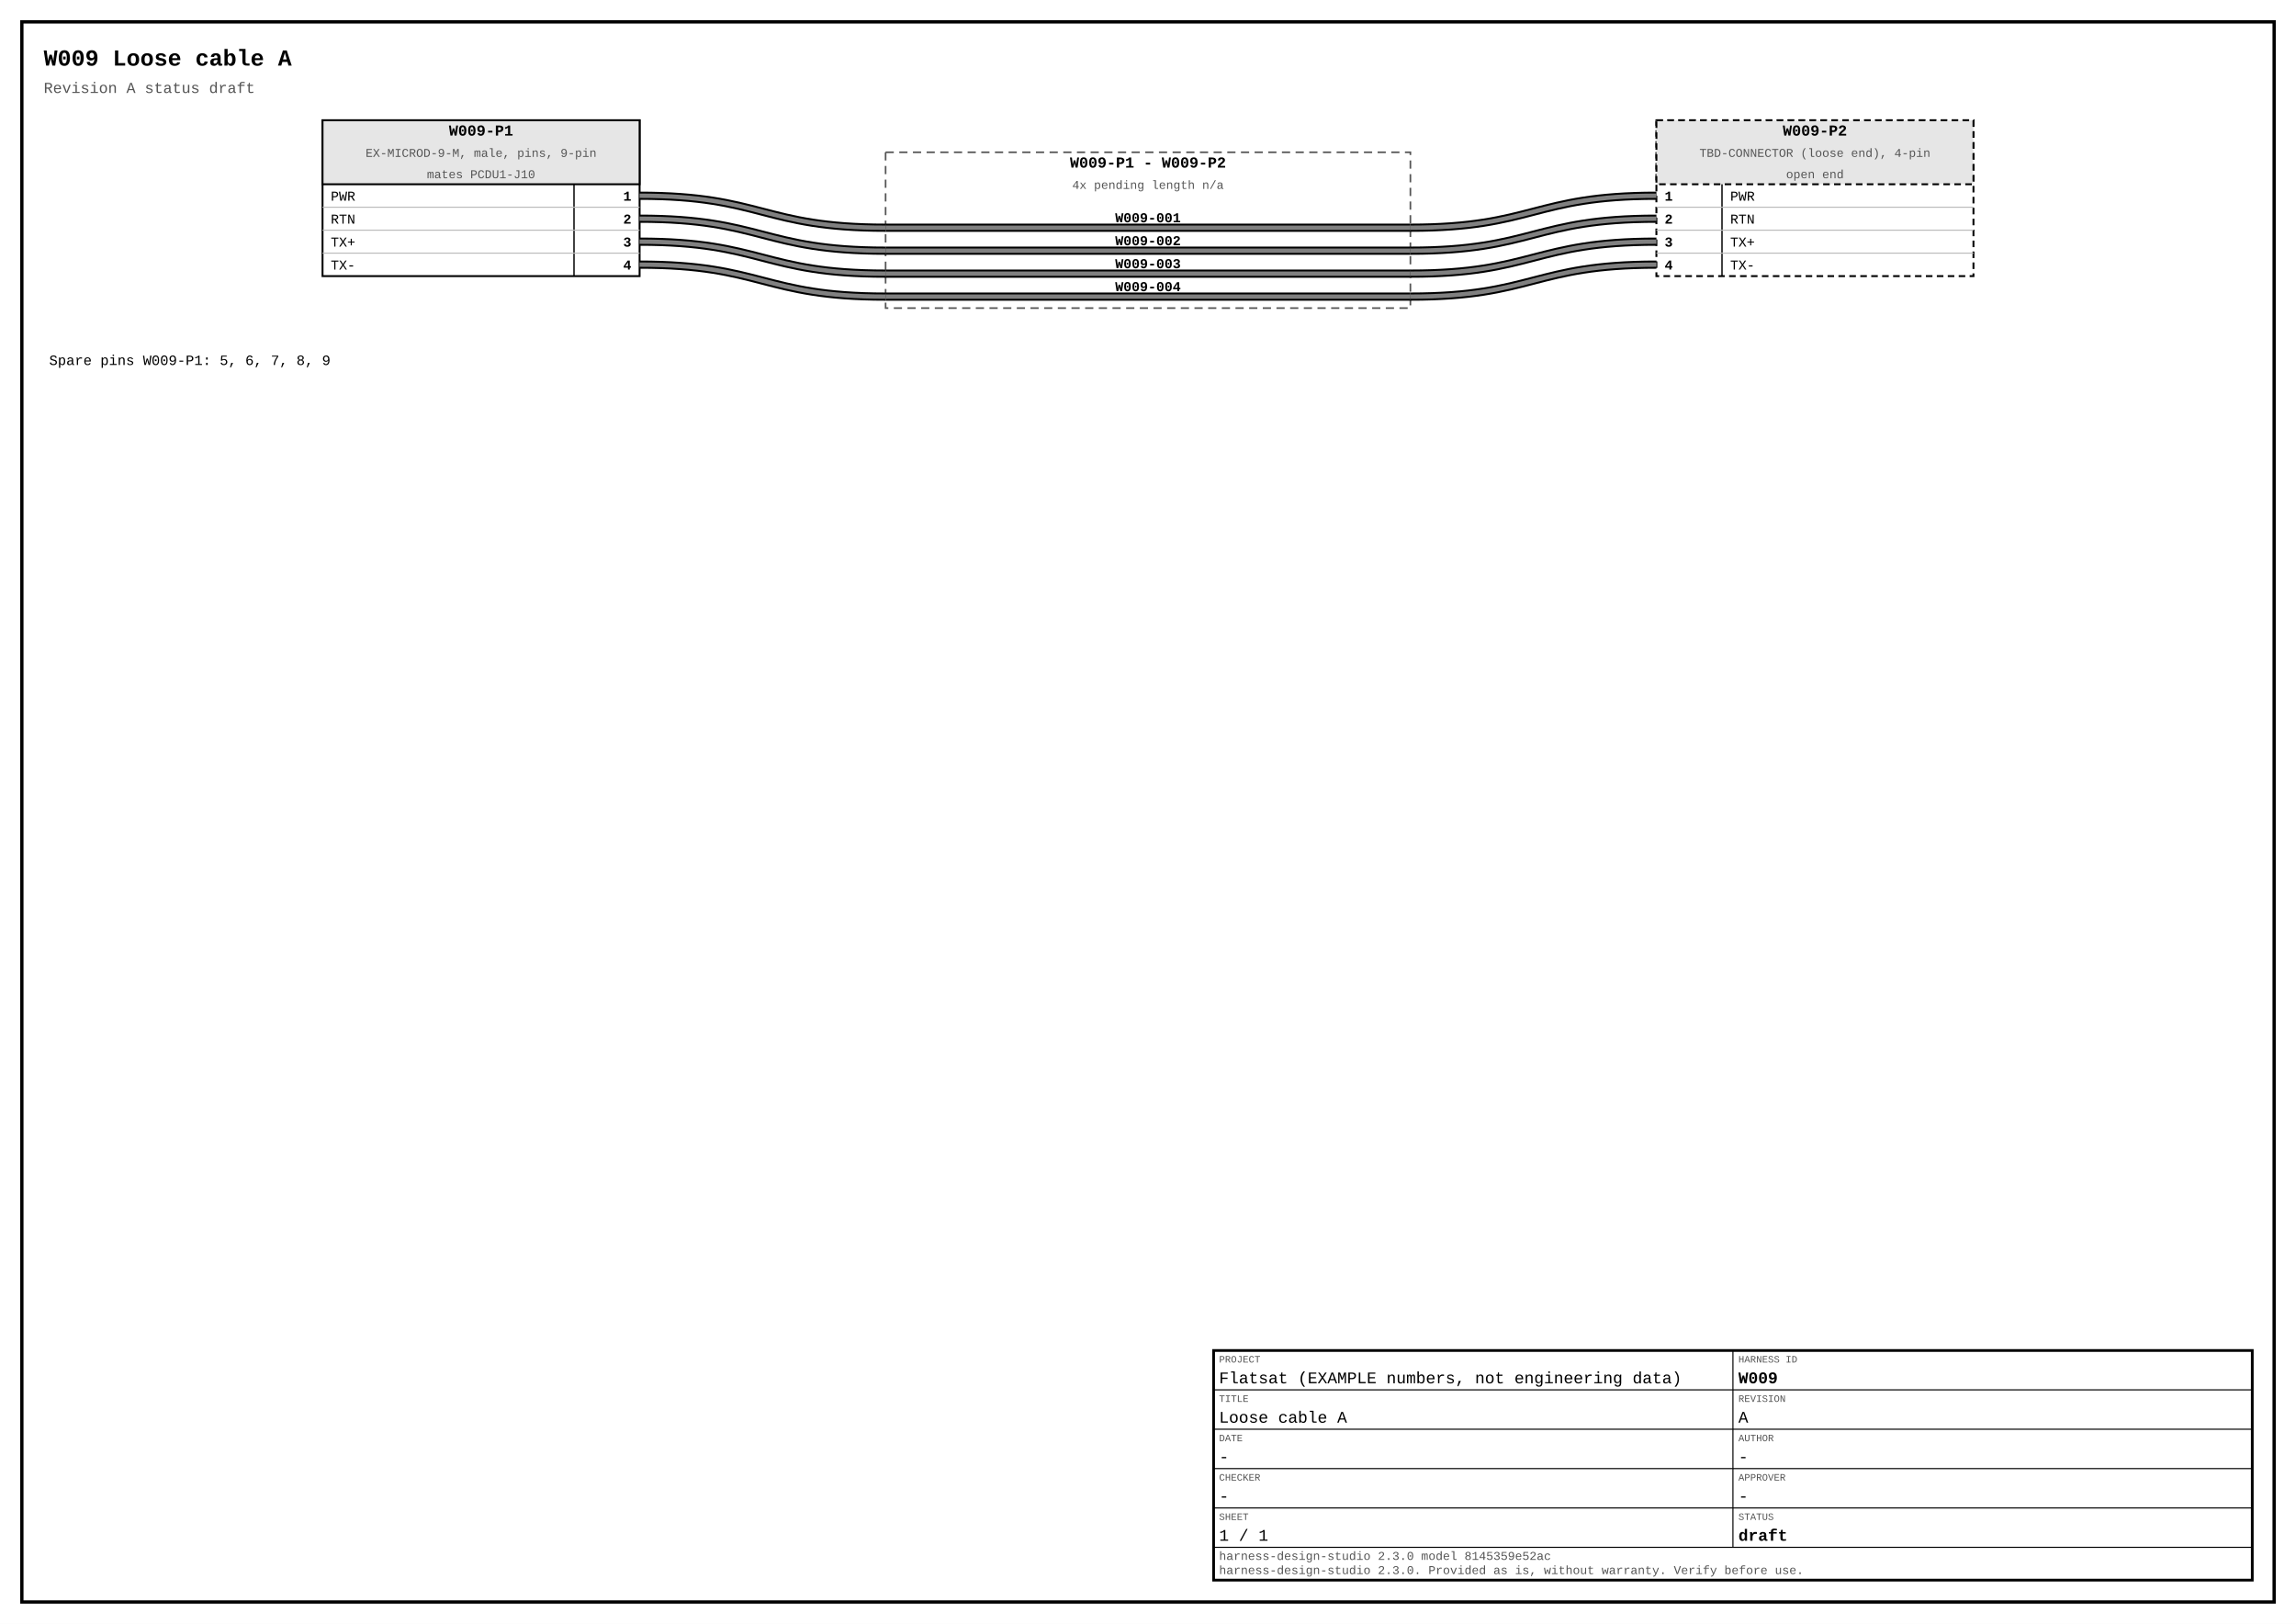
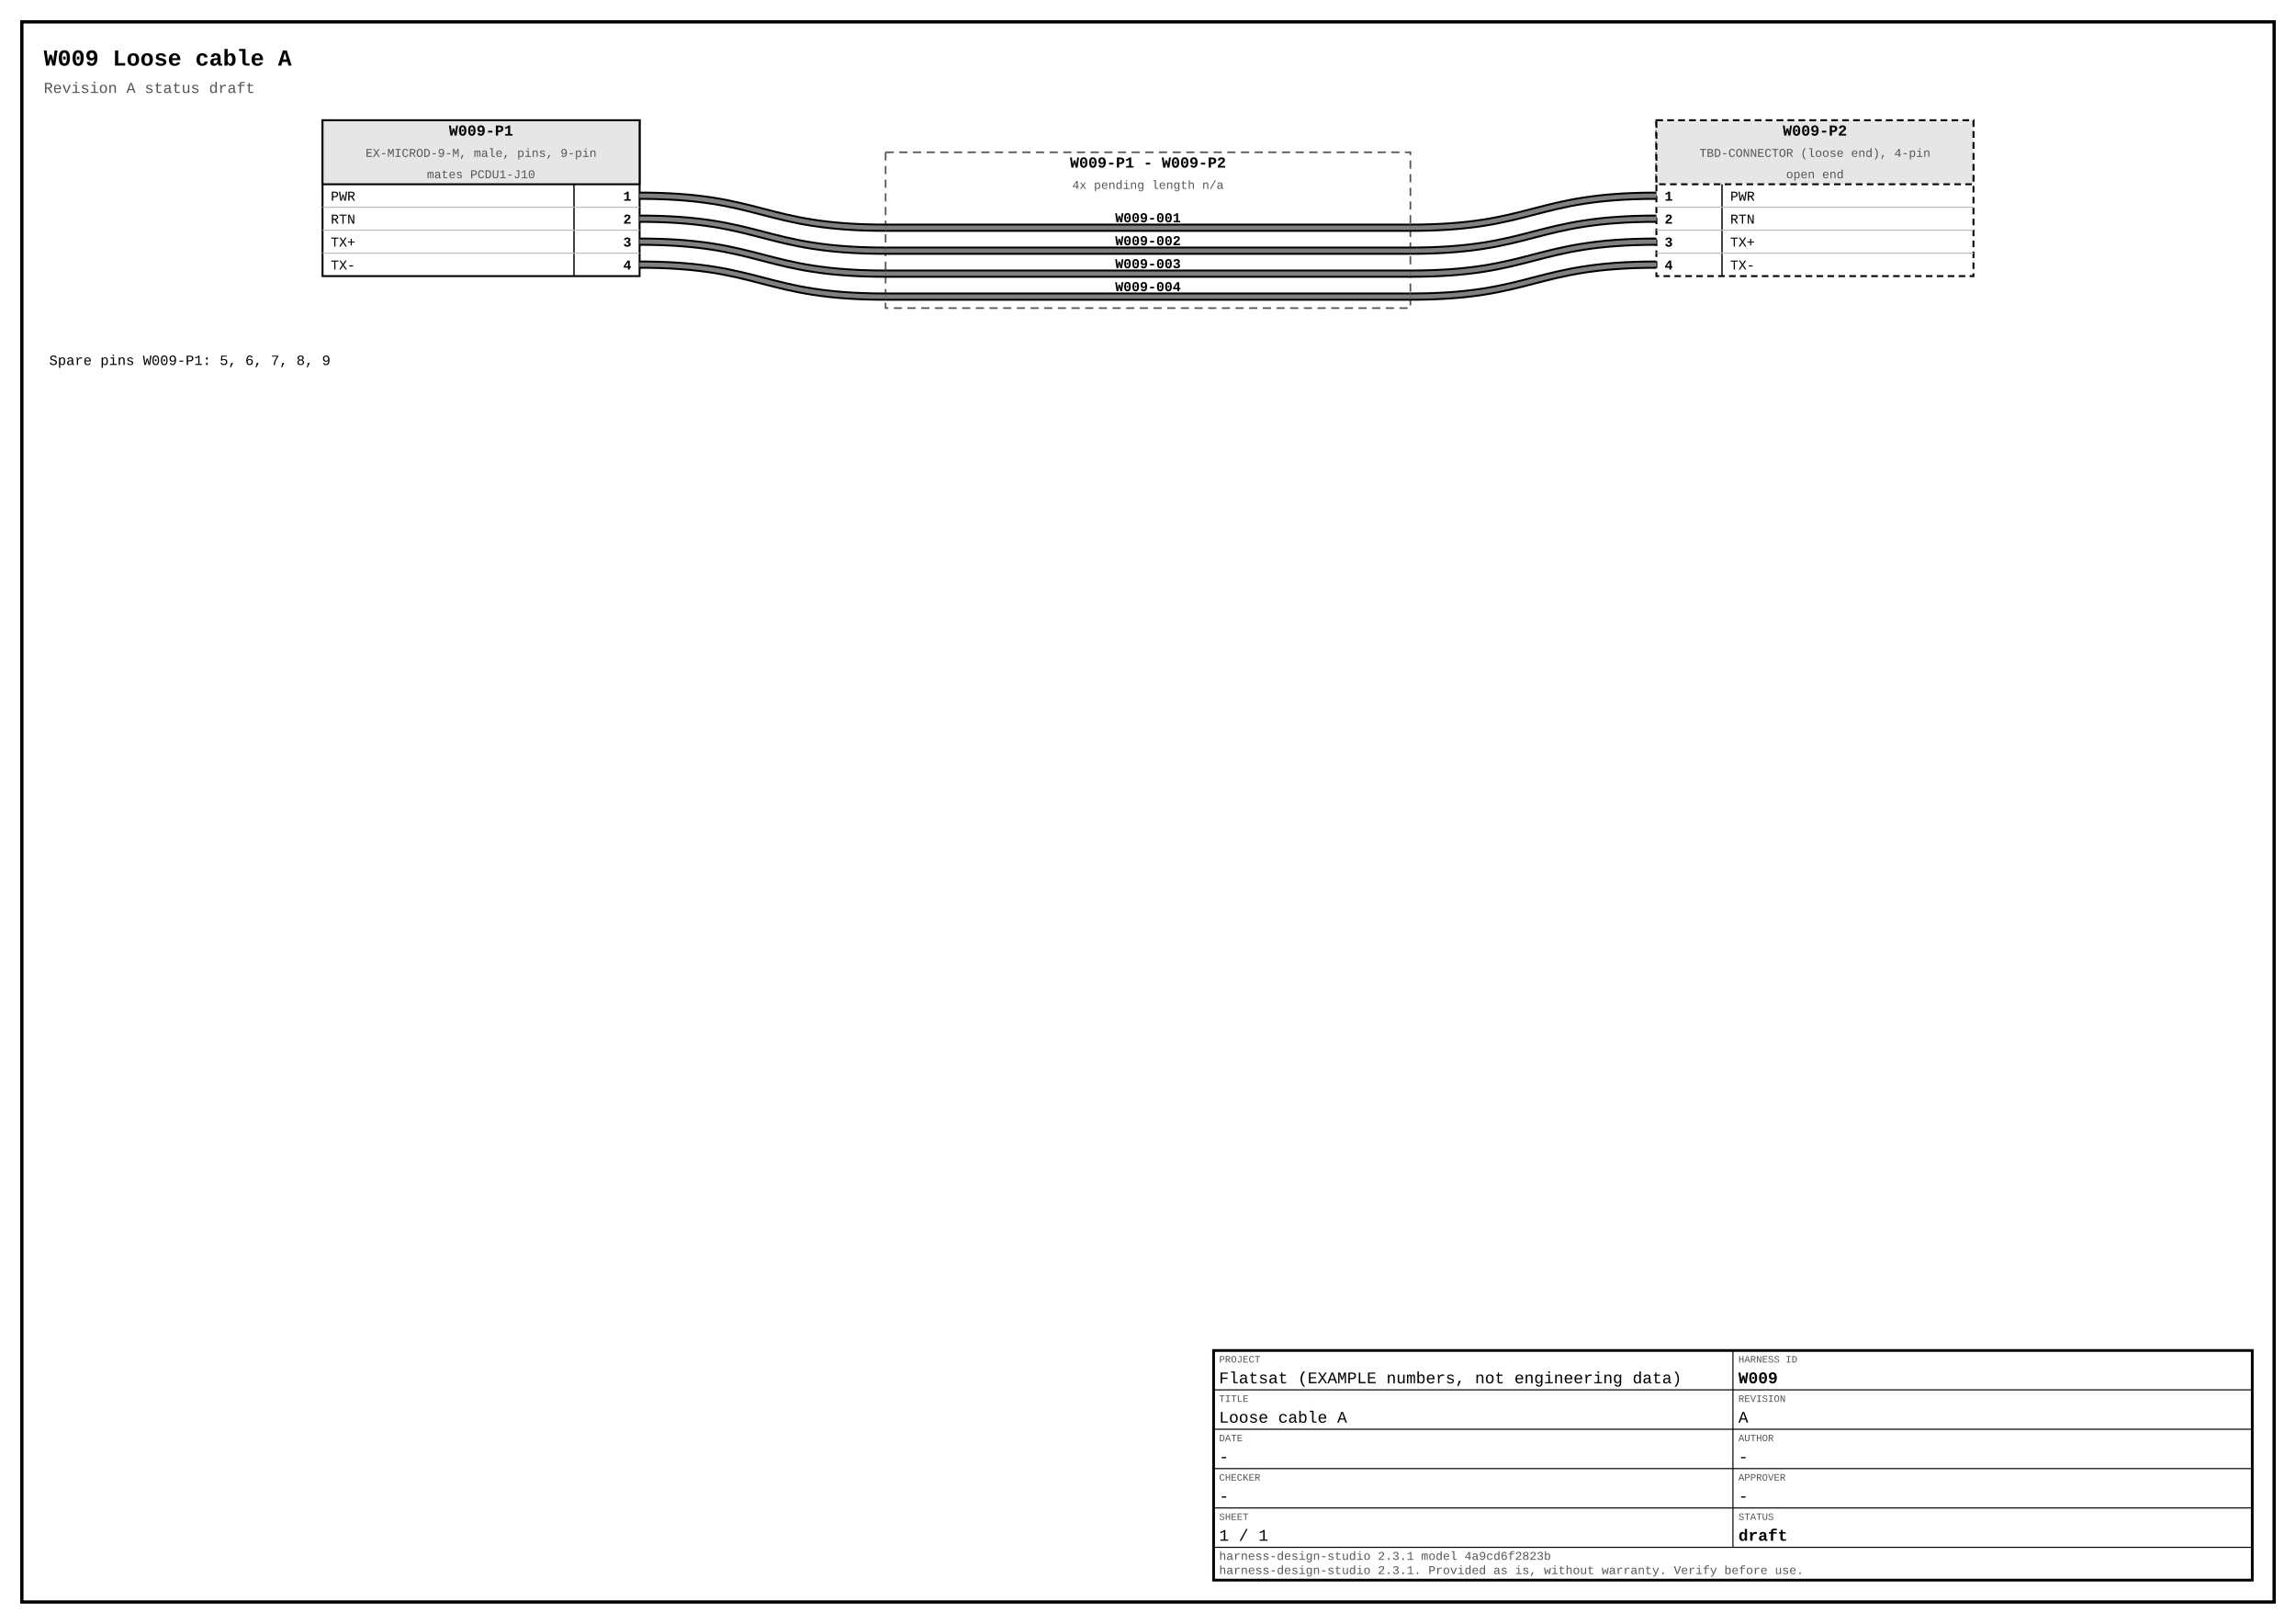
<svg xmlns="http://www.w3.org/2000/svg" width="420mm" height="297mm" viewBox="0 0 420 297" font-family="Courier New, Courier, monospace">
  <rect x="0" y="0" width="420" height="297" fill="#ffffff" />
  <rect x="4" y="4" width="412" height="289" fill="none" stroke="#000000" stroke-width="0.6" />
  <text x="8" y="12" font-size="4.2" font-weight="bold" text-anchor="start" fill="#000000">W009  Loose cable A</text>
  <text x="8" y="17" font-size="2.8" text-anchor="start" fill="#555555">Revision A  status draft</text>
  <rect x="59" y="22" width="58" height="28.5" fill="#ffffff" stroke="#000000" stroke-width="0.35" />
  <rect x="59" y="22" width="58" height="11.7" fill="#e6e6e6" stroke="#000000" stroke-width="0.35" />
  <text x="88" y="24.8" font-size="2.8" font-weight="bold" text-anchor="middle" fill="#000000">W009-P1</text>
  <text x="88" y="28.7" font-size="2.2" text-anchor="middle" fill="#555555">EX-MICROD-9-M, male, pins, 9-pin</text>
  <text x="88" y="32.6" font-size="2.2" text-anchor="middle" fill="#555555">mates PCDU1-J10</text>
  <line x1="105" y1="33.7" x2="105" y2="50.5" stroke="#000000" stroke-width="0.25" />
  <line x1="59" y1="37.9" x2="117" y2="37.9" stroke="#bbbbbb" stroke-width="0.2" />
  <text x="60.5" y="36.7" font-size="2.5" text-anchor="start" fill="#000000" data-ref="sig/W009-P1/1">PWR</text>
  <text x="115.5" y="36.7" font-size="2.5" font-weight="bold" text-anchor="end" fill="#000000" data-ref="pin/W009-P1/1">1</text>
  <line x1="59" y1="42.1" x2="117" y2="42.1" stroke="#bbbbbb" stroke-width="0.2" />
  <text x="60.5" y="40.9" font-size="2.5" text-anchor="start" fill="#000000" data-ref="sig/W009-P1/2">RTN</text>
  <text x="115.5" y="40.9" font-size="2.5" font-weight="bold" text-anchor="end" fill="#000000" data-ref="pin/W009-P1/2">2</text>
  <line x1="59" y1="46.3" x2="117" y2="46.3" stroke="#bbbbbb" stroke-width="0.2" />
  <text x="60.5" y="45.1" font-size="2.5" text-anchor="start" fill="#000000" data-ref="sig/W009-P1/3">TX+</text>
  <text x="115.5" y="45.1" font-size="2.5" font-weight="bold" text-anchor="end" fill="#000000" data-ref="pin/W009-P1/3">3</text>
  <text x="60.5" y="49.3" font-size="2.5" text-anchor="start" fill="#000000" data-ref="sig/W009-P1/4">TX-</text>
  <text x="115.5" y="49.3" font-size="2.5" font-weight="bold" text-anchor="end" fill="#000000" data-ref="pin/W009-P1/4">4</text>
  <rect x="303" y="22" width="58" height="28.5" fill="#ffffff" stroke="#000000" stroke-width="0.35" stroke-dasharray="1.2 0.8" />
  <rect x="303" y="22" width="58" height="11.7" fill="#e6e6e6" stroke="#000000" stroke-width="0.35" stroke-dasharray="1.2 0.8" />
  <text x="332" y="24.8" font-size="2.8" font-weight="bold" text-anchor="middle" fill="#000000">W009-P2</text>
  <text x="332" y="28.7" font-size="2.2" text-anchor="middle" fill="#555555" data-ref="part/W009-P2">TBD-CONNECTOR (loose end), 4-pin</text>
  <text x="332" y="32.6" font-size="2.2" text-anchor="middle" fill="#555555" data-ref="end/W009-P2">open end</text>
  <line x1="315" y1="33.7" x2="315" y2="50.5" stroke="#000000" stroke-width="0.25" />
  <line x1="303" y1="37.9" x2="361" y2="37.9" stroke="#bbbbbb" stroke-width="0.2" />
  <text x="304.5" y="36.7" font-size="2.5" font-weight="bold" text-anchor="start" fill="#000000" data-ref="pin/W009-P2/1">1</text>
  <text x="316.5" y="36.7" font-size="2.5" text-anchor="start" fill="#000000" data-ref="sig/W009-P2/1">PWR</text>
  <line x1="303" y1="42.1" x2="361" y2="42.1" stroke="#bbbbbb" stroke-width="0.2" />
  <text x="304.5" y="40.9" font-size="2.5" font-weight="bold" text-anchor="start" fill="#000000" data-ref="pin/W009-P2/2">2</text>
  <text x="316.5" y="40.9" font-size="2.5" text-anchor="start" fill="#000000" data-ref="sig/W009-P2/2">RTN</text>
  <line x1="303" y1="46.3" x2="361" y2="46.3" stroke="#bbbbbb" stroke-width="0.2" />
  <text x="304.5" y="45.1" font-size="2.5" font-weight="bold" text-anchor="start" fill="#000000" data-ref="pin/W009-P2/3">3</text>
  <text x="316.5" y="45.1" font-size="2.5" text-anchor="start" fill="#000000" data-ref="sig/W009-P2/3">TX+</text>
  <text x="304.5" y="49.3" font-size="2.5" font-weight="bold" text-anchor="start" fill="#000000" data-ref="pin/W009-P2/4">4</text>
  <text x="316.5" y="49.3" font-size="2.5" text-anchor="start" fill="#000000" data-ref="sig/W009-P2/4">TX-</text>
  <rect x="162" y="27.85" width="96" height="28.5" fill="none" stroke="#555555" stroke-width="0.3" stroke-dasharray="1.5 1" />
  <text x="210" y="30.65" font-size="2.8" font-weight="bold" text-anchor="middle" fill="#000000">W009-P1 - W009-P2</text>
  <text x="210" y="34.55" font-size="2.2" text-anchor="middle" fill="#555555">4x  pending  length n/a</text>
  <path d="M 117 35.8 C 139.5 35.8 139.5 41.65 162 41.65" fill="none" stroke="#000000" stroke-width="1.5" />
  <line x1="162" y1="41.65" x2="258" y2="41.65" stroke="#000000" stroke-width="1.5" />
  <path d="M 258 41.65 C 280.5 41.65 280.5 35.8 303 35.8" fill="none" stroke="#000000" stroke-width="1.5" />
  <path d="M 117 35.8 C 139.5 35.8 139.5 41.65 162 41.65" fill="none" stroke="#808080" stroke-width="0.8" />
  <line x1="162" y1="41.65" x2="258" y2="41.65" stroke="#808080" stroke-width="0.8" />
  <path d="M 258 41.65 C 280.5 41.65 280.5 35.8 303 35.8" fill="none" stroke="#808080" stroke-width="0.8" />
  <text x="210" y="40.65" font-size="2.5" font-weight="bold" text-anchor="middle" fill="#000000">W009-001</text>
  <path d="M 117 40 C 139.5 40 139.5 45.85 162 45.85" fill="none" stroke="#000000" stroke-width="1.5" />
  <line x1="162" y1="45.85" x2="258" y2="45.85" stroke="#000000" stroke-width="1.5" />
  <path d="M 258 45.85 C 280.5 45.85 280.5 40 303 40" fill="none" stroke="#000000" stroke-width="1.5" />
  <path d="M 117 40 C 139.5 40 139.5 45.85 162 45.85" fill="none" stroke="#808080" stroke-width="0.8" />
  <line x1="162" y1="45.85" x2="258" y2="45.85" stroke="#808080" stroke-width="0.8" />
  <path d="M 258 45.85 C 280.5 45.85 280.5 40 303 40" fill="none" stroke="#808080" stroke-width="0.8" />
  <text x="210" y="44.85" font-size="2.5" font-weight="bold" text-anchor="middle" fill="#000000">W009-002</text>
  <path d="M 117 44.2 C 139.5 44.2 139.5 50.05 162 50.05" fill="none" stroke="#000000" stroke-width="1.5" />
  <line x1="162" y1="50.05" x2="258" y2="50.05" stroke="#000000" stroke-width="1.5" />
  <path d="M 258 50.05 C 280.5 50.05 280.5 44.2 303 44.2" fill="none" stroke="#000000" stroke-width="1.5" />
  <path d="M 117 44.2 C 139.5 44.2 139.5 50.05 162 50.05" fill="none" stroke="#808080" stroke-width="0.8" />
  <line x1="162" y1="50.05" x2="258" y2="50.05" stroke="#808080" stroke-width="0.8" />
  <path d="M 258 50.05 C 280.5 50.05 280.5 44.2 303 44.2" fill="none" stroke="#808080" stroke-width="0.8" />
  <text x="210" y="49.05" font-size="2.5" font-weight="bold" text-anchor="middle" fill="#000000">W009-003</text>
  <path d="M 117 48.4 C 139.5 48.4 139.5 54.25 162 54.25" fill="none" stroke="#000000" stroke-width="1.5" />
  <line x1="162" y1="54.25" x2="258" y2="54.25" stroke="#000000" stroke-width="1.5" />
  <path d="M 258 54.25 C 280.5 54.25 280.5 48.4 303 48.4" fill="none" stroke="#000000" stroke-width="1.5" />
  <path d="M 117 48.4 C 139.5 48.4 139.5 54.25 162 54.25" fill="none" stroke="#808080" stroke-width="0.8" />
  <line x1="162" y1="54.25" x2="258" y2="54.25" stroke="#808080" stroke-width="0.8" />
  <path d="M 258 54.25 C 280.5 54.25 280.5 48.4 303 48.4" fill="none" stroke="#808080" stroke-width="0.8" />
  <text x="210" y="53.25" font-size="2.5" font-weight="bold" text-anchor="middle" fill="#000000">W009-004</text>
  <text x="9" y="66.75" font-size="2.6" text-anchor="start" fill="#000000">Spare pins W009-P1: 5, 6, 7, 8, 9</text>
  <rect x="222" y="247" width="190" height="42" fill="none" stroke="#000000" stroke-width="0.5" />
  <line x1="222" y1="247" x2="317" y2="247" stroke="#000000" stroke-width="0.2" />
  <text x="223" y="249.2" font-size="1.8" text-anchor="start" fill="#555555">PROJECT</text>
  <text x="223" y="253" font-size="3" text-anchor="start" fill="#000000">Flatsat (EXAMPLE numbers, not engineering data)</text>
  <line x1="317" y1="247" x2="412" y2="247" stroke="#000000" stroke-width="0.2" />
  <text x="318" y="249.2" font-size="1.8" text-anchor="start" fill="#555555">HARNESS ID</text>
  <text x="318" y="253" font-size="3" font-weight="bold" text-anchor="start" fill="#000000">W009</text>
  <line x1="222" y1="254.2" x2="317" y2="254.2" stroke="#000000" stroke-width="0.2" />
  <text x="223" y="256.4" font-size="1.8" text-anchor="start" fill="#555555">TITLE</text>
  <text x="223" y="260.2" font-size="3" text-anchor="start" fill="#000000">Loose cable A</text>
  <line x1="317" y1="254.2" x2="412" y2="254.2" stroke="#000000" stroke-width="0.2" />
  <text x="318" y="256.4" font-size="1.8" text-anchor="start" fill="#555555">REVISION</text>
  <text x="318" y="260.2" font-size="3" text-anchor="start" fill="#000000">A</text>
  <line x1="222" y1="261.4" x2="317" y2="261.4" stroke="#000000" stroke-width="0.2" />
  <text x="223" y="263.6" font-size="1.8" text-anchor="start" fill="#555555">DATE</text>
  <text x="223" y="267.4" font-size="3" text-anchor="start" fill="#000000">-</text>
  <line x1="317" y1="261.4" x2="412" y2="261.4" stroke="#000000" stroke-width="0.2" />
  <text x="318" y="263.6" font-size="1.8" text-anchor="start" fill="#555555">AUTHOR</text>
  <text x="318" y="267.4" font-size="3" text-anchor="start" fill="#000000">-</text>
  <line x1="222" y1="268.6" x2="317" y2="268.6" stroke="#000000" stroke-width="0.2" />
  <text x="223" y="270.8" font-size="1.8" text-anchor="start" fill="#555555">CHECKER</text>
  <text x="223" y="274.6" font-size="3" text-anchor="start" fill="#000000">-</text>
  <line x1="317" y1="268.6" x2="412" y2="268.6" stroke="#000000" stroke-width="0.2" />
  <text x="318" y="270.8" font-size="1.8" text-anchor="start" fill="#555555">APPROVER</text>
  <text x="318" y="274.6" font-size="3" text-anchor="start" fill="#000000">-</text>
  <line x1="222" y1="275.8" x2="317" y2="275.8" stroke="#000000" stroke-width="0.2" />
  <text x="223" y="278" font-size="1.8" text-anchor="start" fill="#555555">SHEET</text>
  <text x="223" y="281.8" font-size="3" text-anchor="start" fill="#000000">1 / 1</text>
  <line x1="317" y1="275.8" x2="412" y2="275.8" stroke="#000000" stroke-width="0.2" />
  <text x="318" y="278" font-size="1.8" text-anchor="start" fill="#555555">STATUS</text>
  <text x="318" y="281.8" font-size="3" font-weight="bold" text-anchor="start" fill="#000000">draft</text>
  <line x1="317" y1="247" x2="317" y2="283" stroke="#000000" stroke-width="0.2" />
  <line x1="222" y1="283" x2="412" y2="283" stroke="#000000" stroke-width="0.2" />
-   <text x="223" y="285.3" font-size="2.2" text-anchor="start" fill="#555555">harness-design-studio 2.3.0 model 8145359e52ac</text>
-   <text x="223" y="287.9" font-size="2.2" text-anchor="start" fill="#555555">harness-design-studio 2.3.0. Provided as is, without warranty. Verify before use.</text>
+   <text x="223" y="285.3" font-size="2.2" text-anchor="start" fill="#555555">harness-design-studio 2.3.1 model 4a9cd6f2823b</text>
+   <text x="223" y="287.9" font-size="2.2" text-anchor="start" fill="#555555">harness-design-studio 2.3.1. Provided as is, without warranty. Verify before use.</text>
</svg>
